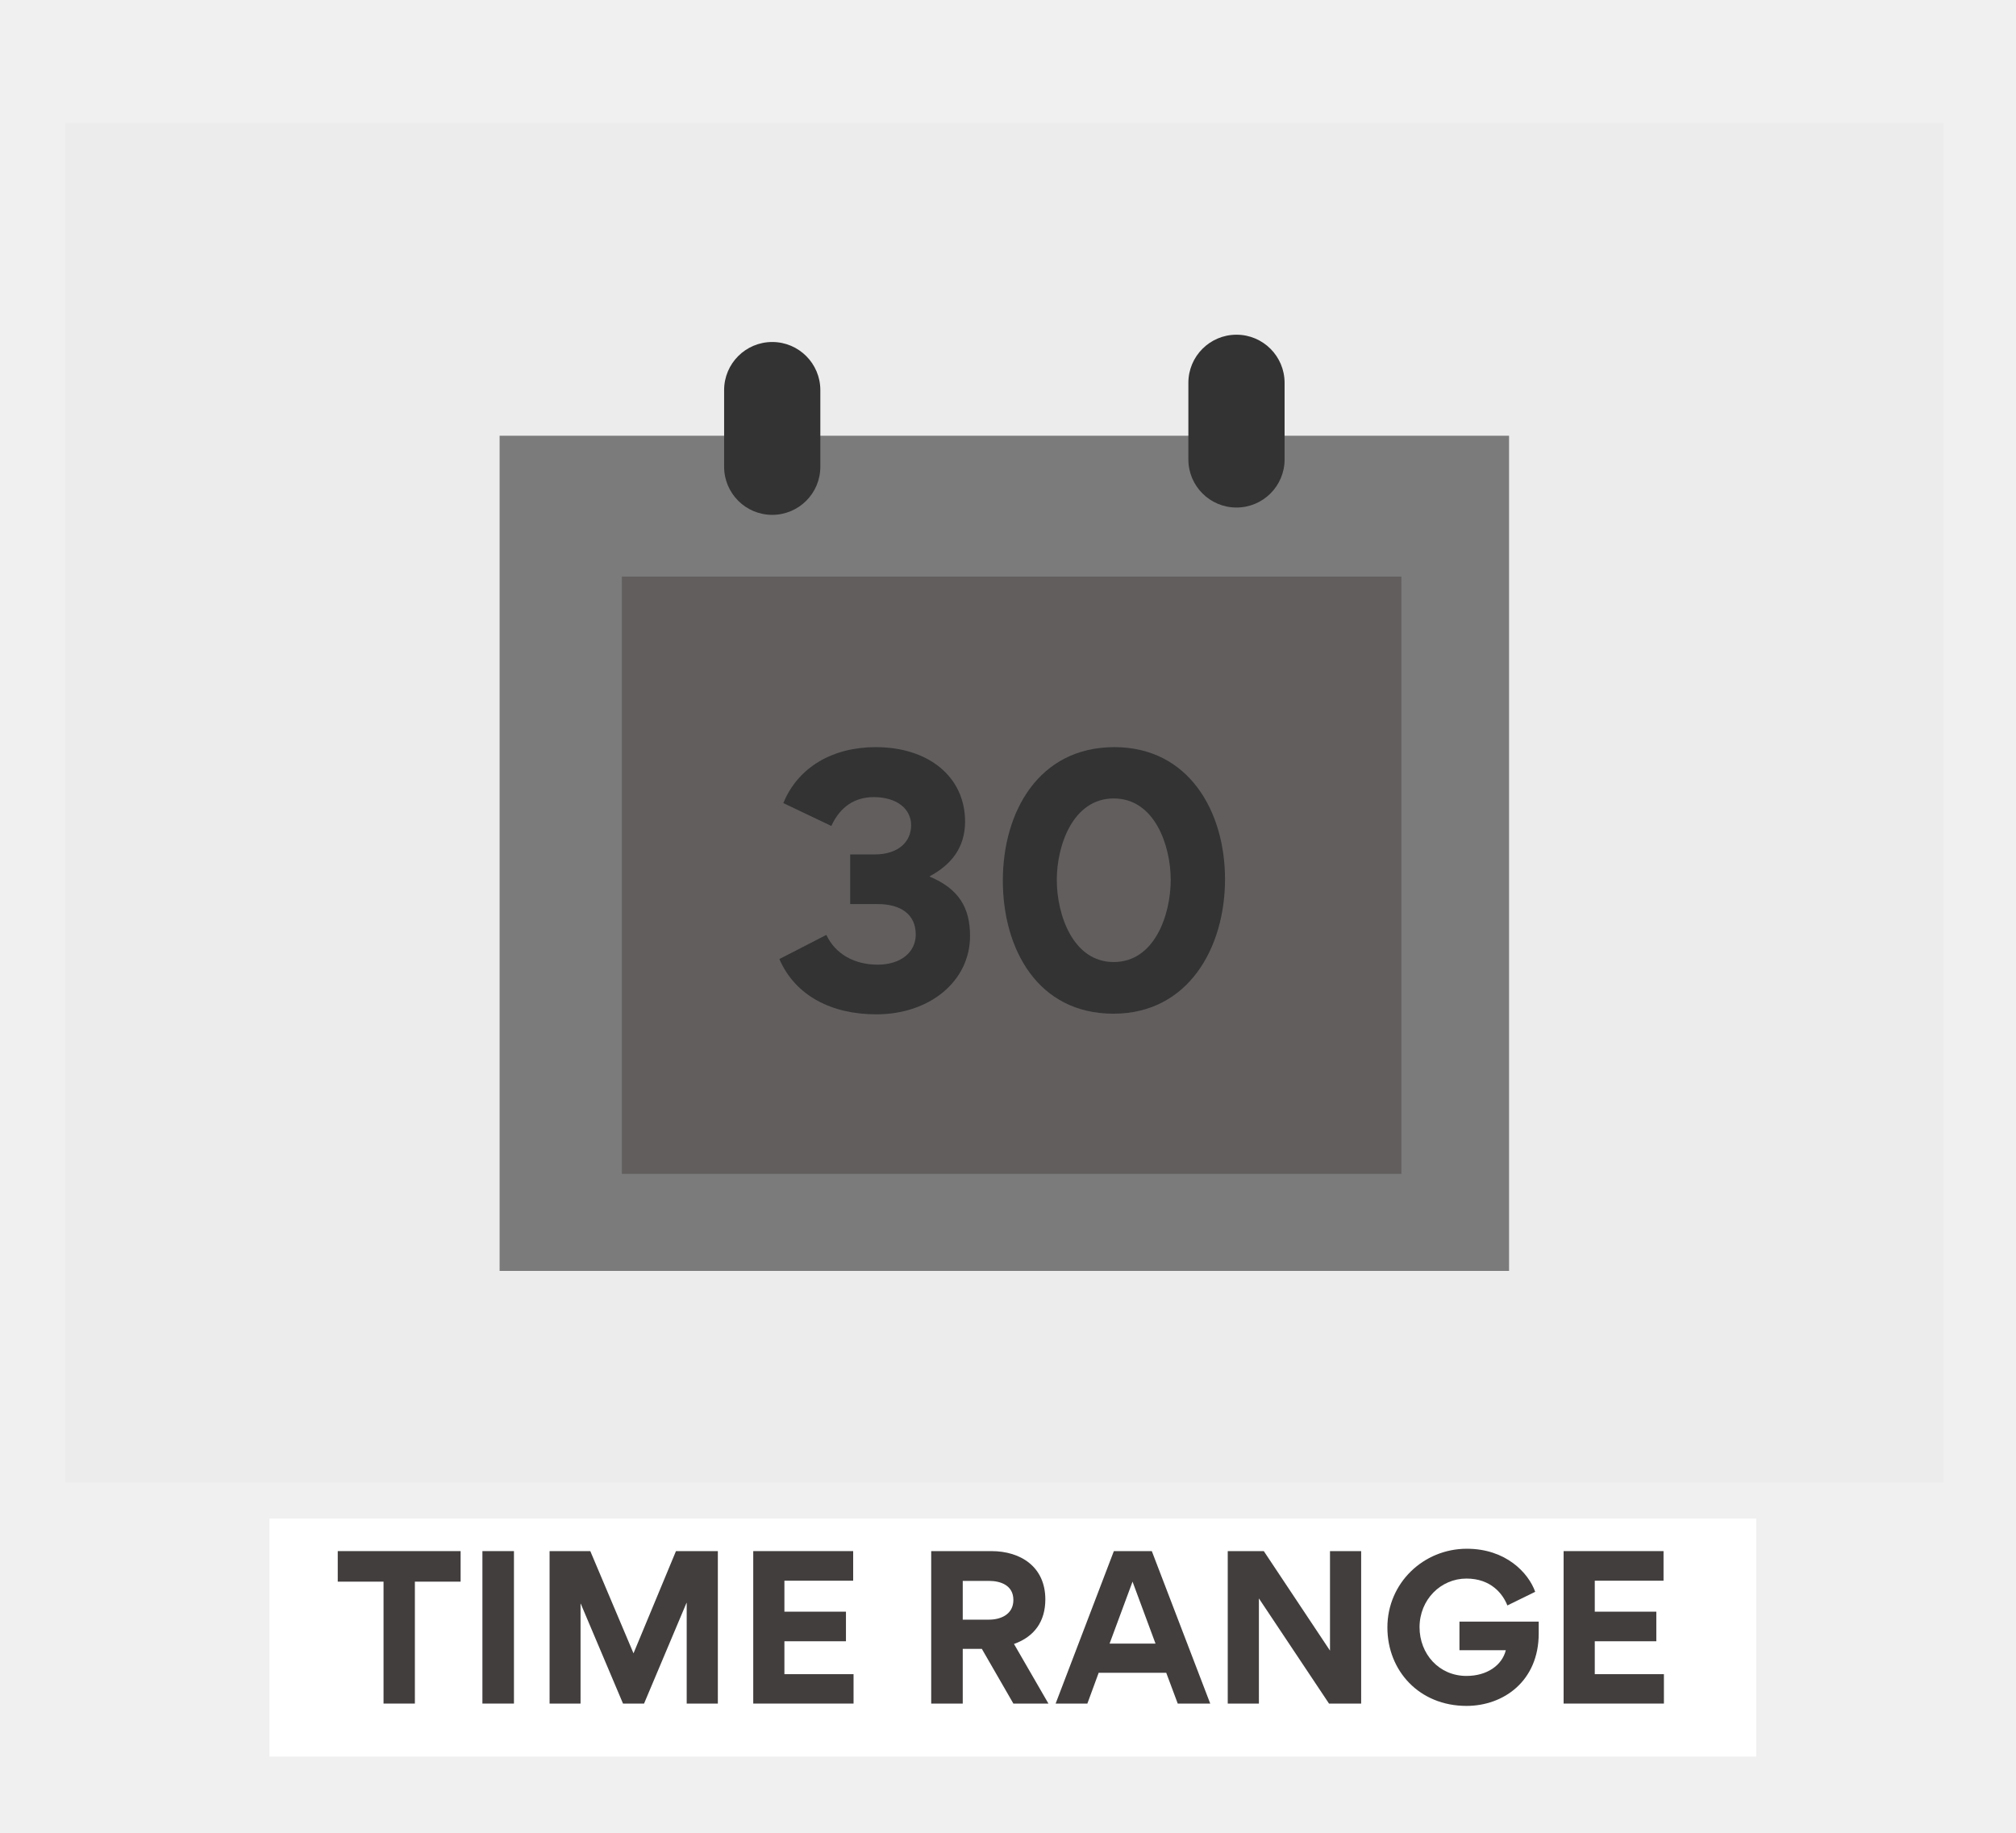
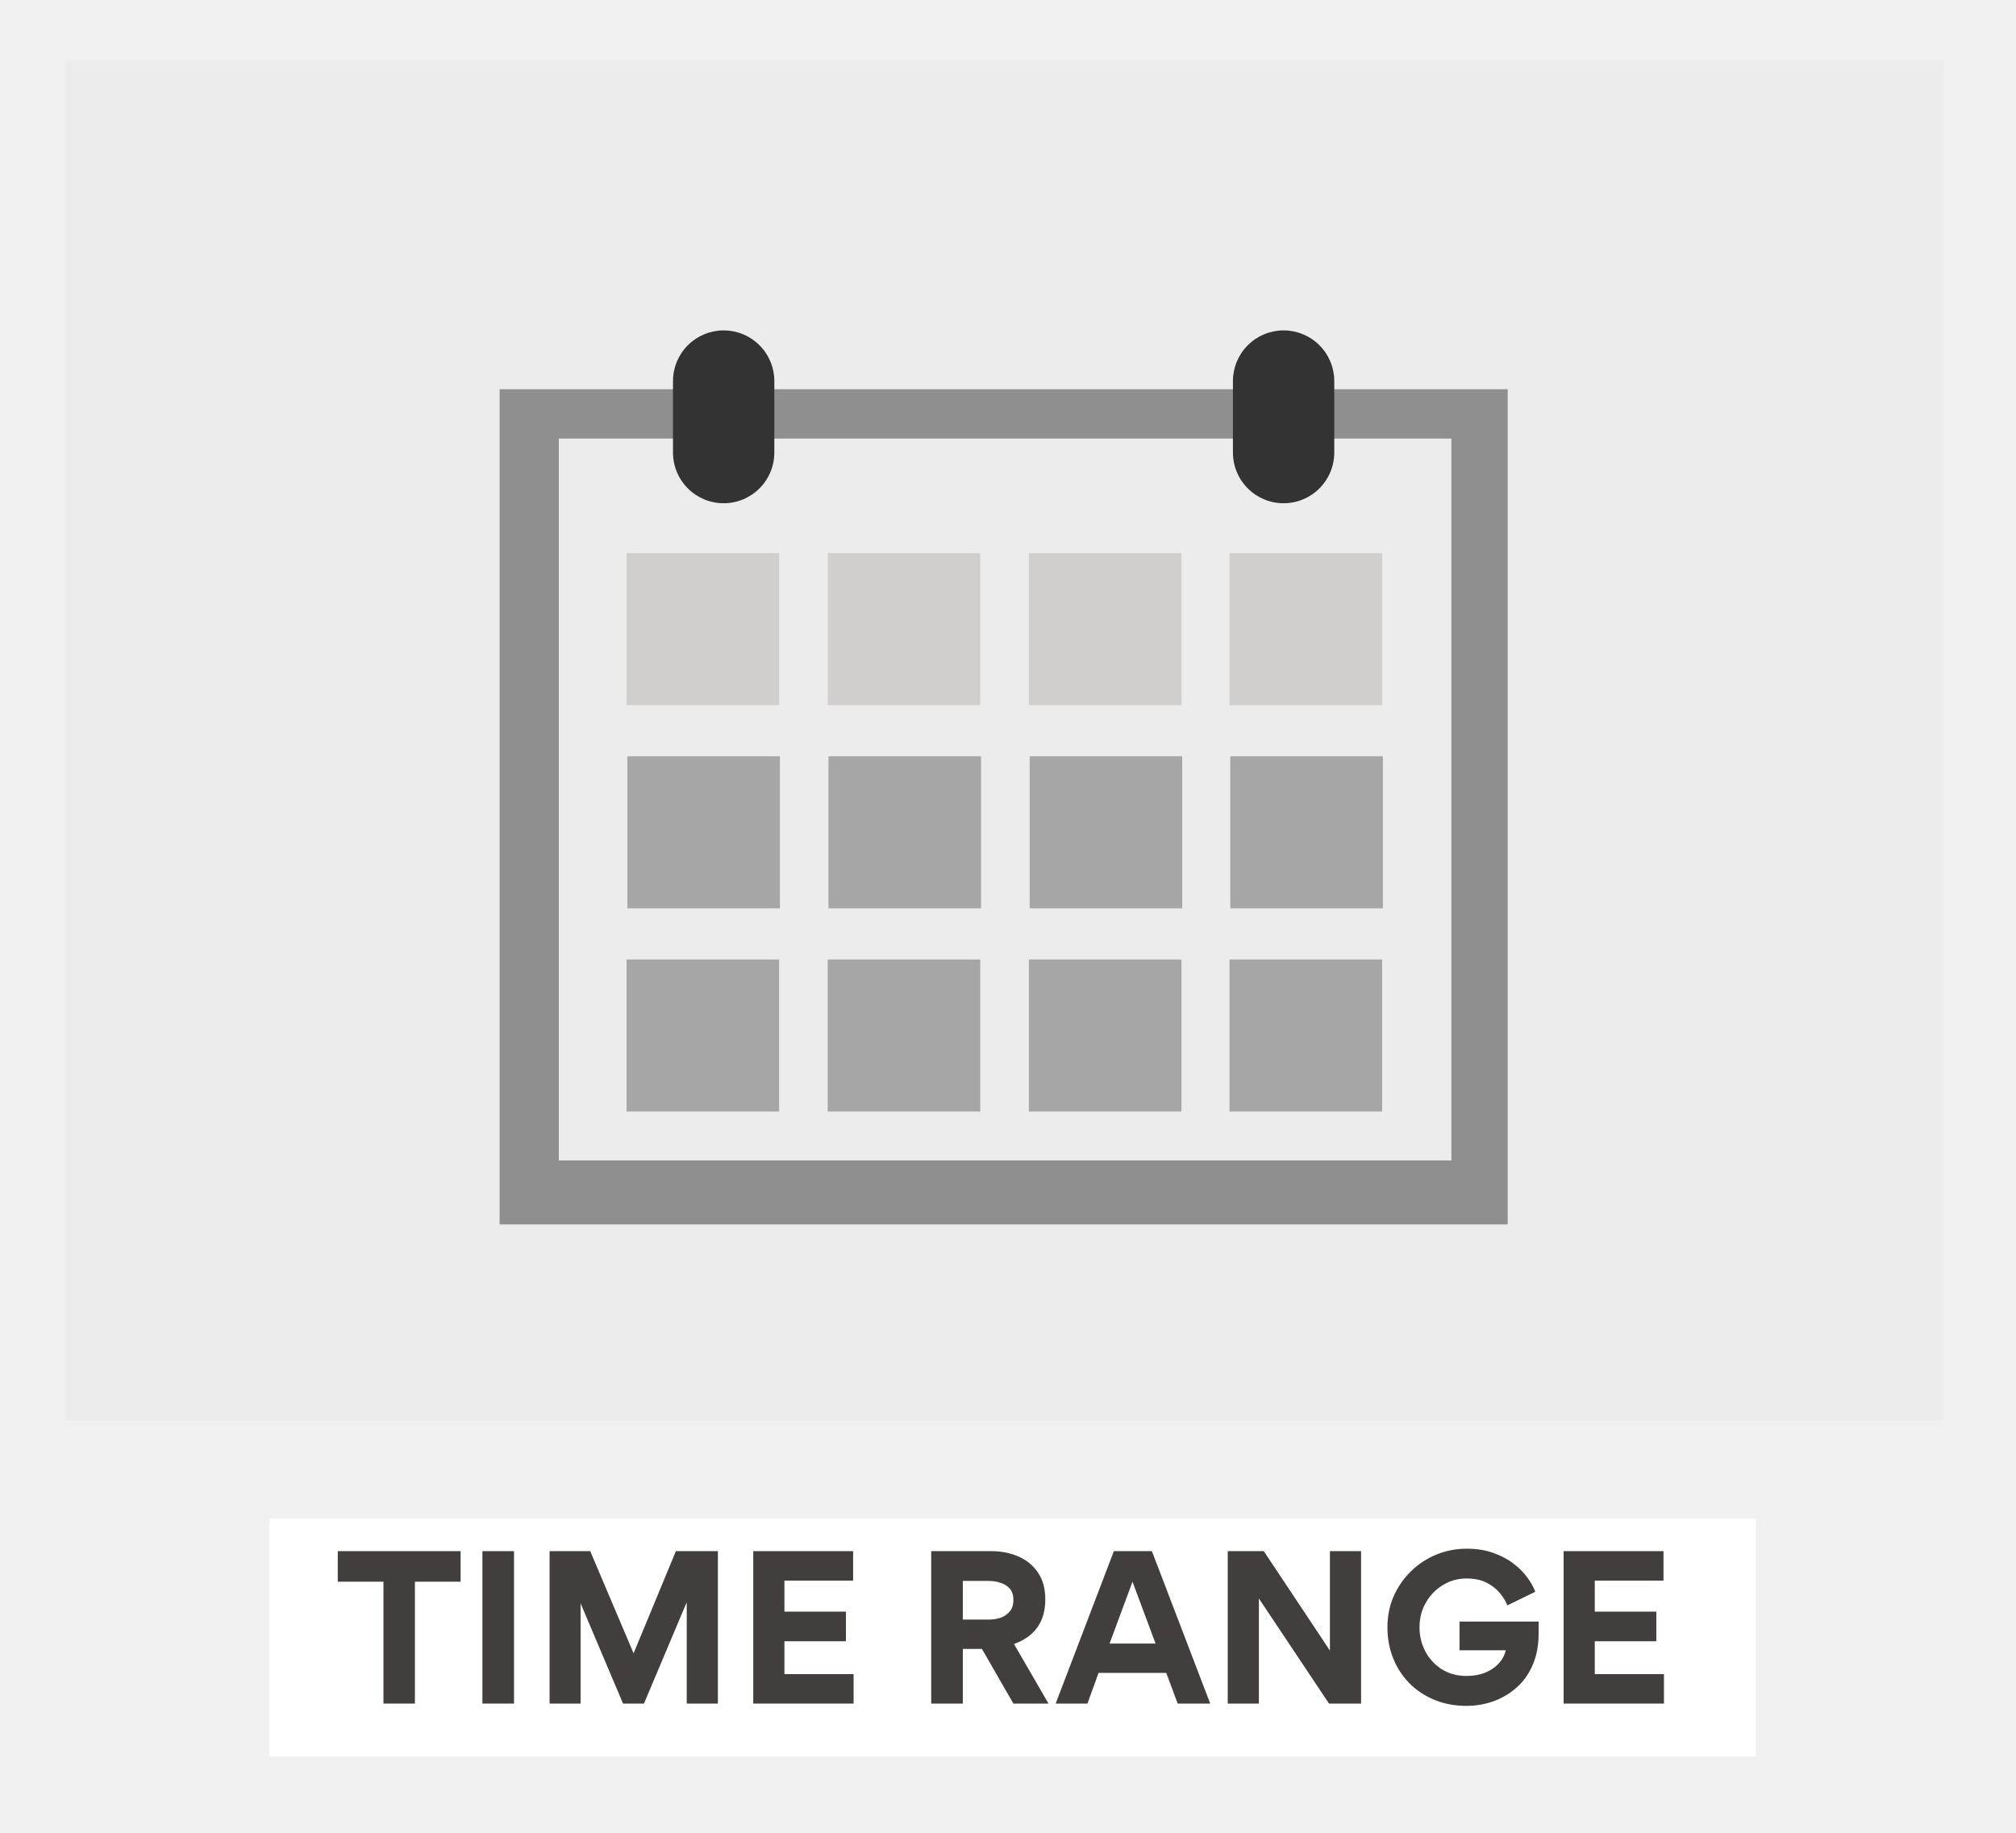
<svg xmlns="http://www.w3.org/2000/svg" width="275" zoomAndPan="magnify" viewBox="0 0 206.25 187.5" height="250" preserveAspectRatio="xMidYMid meet" version="1.0">
  <defs>
    <g />
-     <clipPath id="0c83a98e98">
-       <path d="M 6.664 12.586 L 198.84 12.586 L 198.84 151.676 L 6.664 151.676 Z M 6.664 12.586 " clip-rule="nonzero" />
-     </clipPath>
-     <clipPath id="c95727c7a0">
+     <clipPath id="ace27ef84c">
      <path d="M 27.566 155.352 L 179.676 155.352 L 179.676 179.699 L 27.566 179.699 Z M 27.566 155.352 " clip-rule="nonzero" />
    </clipPath>
-     <clipPath id="dff5bd0d75">
-       <path d="M 51.113 44.578 L 154.387 44.578 L 154.387 130.02 L 51.113 130.02 Z M 51.113 44.578 " clip-rule="nonzero" />
+     <clipPath id="1bd068cce0">
+       <path d="M 6.664 6.203 L 198.84 6.203 L 198.84 145.293 L 6.664 145.293 Z M 6.664 6.203 " clip-rule="nonzero" />
    </clipPath>
-     <clipPath id="393560a6ec">
-       <path d="M 74.082 34.988 L 83.926 34.988 L 83.926 52.672 L 74.082 52.672 Z M 74.082 34.988 " clip-rule="nonzero" />
+     <clipPath id="ec622ce528">
+       <path d="M 51.113 39.82 L 154.387 39.82 L 154.387 125.262 L 51.113 125.262 Z M 51.113 39.82 " clip-rule="nonzero" />
    </clipPath>
-     <clipPath id="8e2a897e2a">
-       <path d="M 79.004 34.988 C 81.723 34.988 83.926 37.191 83.926 39.91 L 83.926 47.75 C 83.926 50.469 81.723 52.672 79.004 52.672 C 76.285 52.672 74.082 50.469 74.082 47.75 L 74.082 39.91 C 74.082 37.191 76.285 34.988 79.004 34.988 Z M 79.004 34.988 " clip-rule="nonzero" />
+     <clipPath id="6d909495c2">
+       <path d="M 57.172 44.867 L 148.488 44.867 L 148.488 118.719 L 57.172 118.719 Z M 57.172 44.867 " clip-rule="nonzero" />
    </clipPath>
-     <clipPath id="70e6f6dc6d">
-       <path d="M 63.621 58.988 L 143.375 58.988 L 143.375 120.09 L 63.621 120.09 Z M 63.621 58.988 " clip-rule="nonzero" />
+     <clipPath id="aabbf489ea">
+       <path d="M 68.852 33.801 L 79.219 33.801 L 79.219 51.496 L 68.852 51.496 Z M 68.852 33.801 " clip-rule="nonzero" />
    </clipPath>
-     <clipPath id="1e56d46b6c">
-       <path d="M 121.578 34.242 L 131.422 34.242 L 131.422 51.922 L 121.578 51.922 Z M 121.578 34.242 " clip-rule="nonzero" />
+     <clipPath id="9f736b1e0e">
+       <path d="M 74.035 33.801 C 75.41 33.801 76.727 34.348 77.699 35.32 C 78.672 36.293 79.219 37.609 79.219 38.984 L 79.219 46.301 C 79.219 47.676 78.672 48.992 77.699 49.965 C 76.727 50.938 75.41 51.484 74.035 51.484 C 72.66 51.484 71.344 50.938 70.371 49.965 C 69.398 48.992 68.852 47.676 68.852 46.301 L 68.852 38.984 C 68.852 37.609 69.398 36.293 70.371 35.32 C 71.344 34.348 72.66 33.801 74.035 33.801 Z M 74.035 33.801 " clip-rule="nonzero" />
    </clipPath>
-     <clipPath id="901dd53104">
-       <path d="M 126.5 34.242 C 129.219 34.242 131.422 36.445 131.422 39.164 L 131.422 47.004 C 131.422 49.719 129.219 51.922 126.5 51.922 C 123.781 51.922 121.578 49.719 121.578 47.004 L 121.578 39.164 C 121.578 36.445 123.781 34.242 126.5 34.242 Z M 126.5 34.242 " clip-rule="nonzero" />
+     <clipPath id="1cb73d96d4">
+       <path d="M 64.102 56.586 L 79.711 56.586 L 79.711 72.141 L 64.102 72.141 Z M 64.102 56.586 " clip-rule="nonzero" />
+     </clipPath>
+     <clipPath id="9700736b59">
+       <path d="M 84.68 56.586 L 100.289 56.586 L 100.289 72.141 L 84.68 72.141 Z M 84.68 56.586 " clip-rule="nonzero" />
+     </clipPath>
+     <clipPath id="35b783abae">
+       <path d="M 105.262 56.586 L 120.871 56.586 L 120.871 72.141 L 105.262 72.141 Z M 105.262 56.586 " clip-rule="nonzero" />
+     </clipPath>
+     <clipPath id="fc62fccbf4">
+       <path d="M 125.789 56.586 L 141.402 56.586 L 141.402 72.141 L 125.789 72.141 Z M 125.789 56.586 " clip-rule="nonzero" />
+     </clipPath>
+     <clipPath id="e71e4dad7a">
+       <path d="M 64.18 77.371 L 79.789 77.371 L 79.789 92.93 L 64.18 92.93 Z M 64.18 77.371 " clip-rule="nonzero" />
+     </clipPath>
+     <clipPath id="0afd857919">
+       <path d="M 84.758 77.371 L 100.367 77.371 L 100.367 92.93 L 84.758 92.93 Z M 84.758 77.371 " clip-rule="nonzero" />
+     </clipPath>
+     <clipPath id="1296cfe325">
+       <path d="M 105.34 77.371 L 120.949 77.371 L 120.949 92.93 L 105.34 92.93 Z M 105.34 77.371 " clip-rule="nonzero" />
+     </clipPath>
+     <clipPath id="aa515f37a5">
+       <path d="M 125.867 77.371 L 141.48 77.371 L 141.48 92.93 L 125.867 92.93 Z M 125.867 77.371 " clip-rule="nonzero" />
+     </clipPath>
+     <clipPath id="93c972e0be">
+       <path d="M 64.102 98.16 L 79.711 98.16 L 79.711 113.715 L 64.102 113.715 Z M 64.102 98.16 " clip-rule="nonzero" />
+     </clipPath>
+     <clipPath id="7f58484485">
+       <path d="M 84.68 98.16 L 100.289 98.16 L 100.289 113.715 L 84.68 113.715 Z M 84.68 98.16 " clip-rule="nonzero" />
+     </clipPath>
+     <clipPath id="128c7786b9">
+       <path d="M 105.262 98.16 L 120.871 98.16 L 120.871 113.715 L 105.262 113.715 Z M 105.262 98.16 " clip-rule="nonzero" />
+     </clipPath>
+     <clipPath id="f2d403d69e">
+       <path d="M 125.789 98.16 L 141.402 98.16 L 141.402 113.715 L 125.789 113.715 Z M 125.789 98.16 " clip-rule="nonzero" />
+     </clipPath>
+     <clipPath id="1fa7938334">
+       <path d="M 126.137 33.801 L 136.504 33.801 L 136.504 51.496 L 126.137 51.496 Z M 126.137 33.801 " clip-rule="nonzero" />
+     </clipPath>
+     <clipPath id="ae1537157a">
+       <path d="M 131.32 33.801 C 132.695 33.801 134.016 34.348 134.984 35.32 C 135.957 36.293 136.504 37.609 136.504 38.984 L 136.504 46.301 C 136.504 47.676 135.957 48.992 134.984 49.965 C 134.016 50.938 132.695 51.484 131.32 51.484 C 129.945 51.484 128.629 50.938 127.656 49.965 C 126.684 48.992 126.137 47.676 126.137 46.301 L 126.137 38.984 C 126.137 37.609 126.684 36.293 127.656 35.32 C 128.629 34.348 129.945 33.801 131.32 33.801 Z M 131.32 33.801 " clip-rule="nonzero" />
    </clipPath>
  </defs>
-   <g clip-path="url(#0c83a98e98)">
-     <path fill="#ececec" d="M 6.664 12.586 L 198.84 12.586 L 198.84 151.676 L 6.664 151.676 Z M 6.664 12.586 " fill-opacity="1" fill-rule="nonzero" />
-   </g>
-   <g clip-path="url(#c95727c7a0)">
-     <path fill="#ffffff" d="M 27.566 155.352 L 179.676 155.352 L 179.676 179.699 L 27.566 179.699 Z M 27.566 155.352 " fill-opacity="1" fill-rule="nonzero" />
+   <g clip-path="url(#ace27ef84c)">
+     <path fill="#ffffff" d="M 27.566 155.352 L 179.652 155.352 L 179.652 179.699 L 27.566 179.699 Z M 27.566 155.352 " fill-opacity="1" fill-rule="nonzero" />
  </g>
  <g fill="#423e3e" fill-opacity="1">
    <g transform="translate(34.13564, 174.2819)">
      <g>
-         <path d="M 5.102 0 L 8.309 0 L 8.309 -12.473 L 12.988 -12.473 L 12.988 -15.598 L 0.418 -15.598 L 0.418 -12.473 L 5.102 -12.473 Z M 5.102 0 " />
+         <path d="M 5.094 0 L 5.094 -12.469 L 0.422 -12.469 L 0.422 -15.594 L 12.984 -15.594 L 12.984 -12.469 L 8.312 -12.469 L 8.312 0 Z M 5.094 0 " />
      </g>
    </g>
  </g>
  <g fill="#423e3e" fill-opacity="1">
    <g transform="translate(47.54158, 174.2819)">
      <g>
-         <path d="M 5.039 -15.598 L 1.812 -15.598 L 1.812 0 L 5.039 0 Z M 5.039 -15.598 " />
+         <path d="M 5.047 -15.594 L 5.047 0 L 1.812 0 L 1.812 -15.594 Z M 5.047 -15.594 " />
      </g>
    </g>
  </g>
  <g fill="#423e3e" fill-opacity="1">
    <g transform="translate(54.41386, 174.2819)">
      <g>
-         <path d="M 15.82 -10.301 L 15.84 -10.301 L 15.84 0 L 19.027 0 L 19.027 -15.598 L 14.742 -15.598 L 10.398 -5.141 L 5.977 -15.598 L 1.812 -15.598 L 1.812 0 L 4.98 0 L 4.98 -10.219 L 5 -10.219 L 9.324 0 L 11.477 0 Z M 15.82 -10.301 " />
+         <path d="M 15.812 -10.297 L 11.469 0 L 9.328 0 L 5 -10.219 L 4.984 -10.219 L 4.984 0 L 1.812 0 L 1.812 -15.594 L 5.969 -15.594 L 10.406 -5.141 L 14.734 -15.594 L 19.031 -15.594 L 19.031 0 L 15.844 0 L 15.844 -10.297 Z M 15.812 -10.297 " />
      </g>
    </g>
  </g>
  <g fill="#423e3e" fill-opacity="1">
    <g transform="translate(75.24985, 174.2819)">
      <g>
-         <path d="M 1.812 -15.598 L 1.812 0 L 12.074 0 L 12.074 -3.008 L 5 -3.008 L 5 -6.375 L 11.297 -6.375 L 11.297 -9.402 L 5 -9.402 L 5 -12.57 L 12.035 -12.57 L 12.035 -15.598 Z M 1.812 -15.598 " />
+         <path d="M 1.812 -15.594 L 12.031 -15.594 L 12.031 -12.578 L 5 -12.578 L 5 -9.406 L 11.297 -9.406 L 11.297 -6.375 L 5 -6.375 L 5 -3.016 L 12.078 -3.016 L 12.078 0 L 1.812 0 Z M 1.812 -15.594 " />
      </g>
    </g>
  </g>
  <g fill="#423e3e" fill-opacity="1">
    <g transform="translate(88.4566, 174.2819)">
      <g />
    </g>
  </g>
  <g fill="#423e3e" fill-opacity="1">
    <g transform="translate(93.45643, 174.2819)">
      <g>
-         <path d="M 13.805 0 L 10.281 -6.098 C 12.391 -6.852 13.488 -8.426 13.488 -10.66 C 13.488 -13.965 10.996 -15.598 7.969 -15.598 L 1.812 -15.598 L 1.812 0 L 5.039 0 L 5.039 -5.598 L 6.992 -5.598 L 10.219 0 Z M 7.73 -8.586 L 5.039 -8.586 L 5.039 -12.551 L 7.711 -12.551 C 8.926 -12.551 10.219 -12.094 10.219 -10.598 C 10.219 -9.125 8.926 -8.586 7.73 -8.586 Z M 7.73 -8.586 " />
+         <path d="M 13.812 0 L 10.219 0 L 7 -5.594 L 5.047 -5.594 L 5.047 0 L 1.812 0 L 1.812 -15.594 L 7.969 -15.594 C 8.977 -15.594 9.898 -15.41 10.734 -15.047 C 11.578 -14.68 12.242 -14.133 12.734 -13.406 C 13.234 -12.676 13.484 -11.758 13.484 -10.656 C 13.484 -8.383 12.414 -6.863 10.281 -6.094 Z M 7.734 -8.594 C 8.129 -8.594 8.52 -8.656 8.906 -8.781 C 9.289 -8.914 9.602 -9.129 9.844 -9.422 C 10.094 -9.711 10.219 -10.102 10.219 -10.594 C 10.219 -11.102 10.094 -11.492 9.844 -11.766 C 9.594 -12.047 9.273 -12.242 8.891 -12.359 C 8.516 -12.484 8.117 -12.547 7.703 -12.547 L 5.047 -12.547 L 5.047 -8.594 Z M 7.734 -8.594 " />
      </g>
    </g>
  </g>
  <g fill="#423e3e" fill-opacity="1">
    <g transform="translate(108.0177, 174.2819)">
      <g>
-         <path d="M 3.227 0 L 4.383 -3.148 L 11.297 -3.148 L 12.473 0 L 15.797 0 L 9.82 -15.598 L 5.938 -15.598 L -0.02 0 Z M 7.848 -12.473 L 10.199 -6.137 L 5.5 -6.137 Z M 7.848 -12.473 " />
+         <path d="M 3.234 0 L -0.016 0 L 5.938 -15.594 L 9.828 -15.594 L 15.797 0 L 12.469 0 L 11.297 -3.141 L 4.375 -3.141 Z M 7.844 -12.469 L 5.5 -6.141 L 10.203 -6.141 Z M 7.844 -12.469 " />
      </g>
    </g>
  </g>
  <g fill="#423e3e" fill-opacity="1">
    <g transform="translate(123.7941, 174.2819)">
      <g>
-         <path d="M 5 -10.758 L 12.172 0 L 15.461 0 L 15.461 -15.598 L 12.273 -15.598 L 12.273 -5.418 L 5.5 -15.598 L 1.812 -15.598 L 1.812 0 L 5 0 Z M 5 -10.758 " />
+         <path d="M 5 -10.75 L 5 0 L 1.812 0 L 1.812 -15.594 L 5.5 -15.594 L 12.266 -5.422 L 12.266 -15.594 L 15.453 -15.594 L 15.453 0 L 12.172 0 Z M 5 -10.75 " />
      </g>
    </g>
  </g>
  <g fill="#423e3e" fill-opacity="1">
    <g transform="translate(141.0844, 174.2819)">
      <g>
-         <path d="M 4.145 -7.809 C 4.145 -10.637 6.316 -12.789 8.945 -12.789 C 11.457 -12.789 12.672 -11.215 13.129 -10.039 L 15.977 -11.434 C 15.281 -13.387 12.969 -15.84 8.984 -15.84 C 4.543 -15.84 0.855 -12.332 0.855 -7.789 C 0.855 -3.348 4.125 0.238 8.945 0.238 C 12.75 0.238 16.336 -2.312 16.336 -7.172 L 16.336 -8.387 L 8.227 -8.387 L 8.227 -5.457 L 12.969 -5.457 C 12.59 -3.926 11.059 -2.828 8.945 -2.828 C 6.117 -2.828 4.145 -5.102 4.145 -7.809 Z M 4.145 -7.809 " />
+         <path d="M 4.141 -7.812 C 4.141 -6.906 4.344 -6.07 4.75 -5.312 C 5.156 -4.562 5.719 -3.957 6.438 -3.5 C 7.164 -3.051 8 -2.828 8.938 -2.828 C 10 -2.828 10.891 -3.07 11.609 -3.562 C 12.328 -4.051 12.781 -4.68 12.969 -5.453 L 8.234 -5.453 L 8.234 -8.391 L 16.328 -8.391 L 16.328 -7.172 C 16.328 -5.961 16.125 -4.891 15.719 -3.953 C 15.32 -3.023 14.773 -2.254 14.078 -1.641 C 13.379 -1.023 12.586 -0.555 11.703 -0.234 C 10.816 0.078 9.895 0.234 8.938 0.234 C 7.727 0.234 6.629 0.023 5.641 -0.391 C 4.648 -0.805 3.797 -1.379 3.078 -2.109 C 2.367 -2.836 1.82 -3.688 1.438 -4.656 C 1.051 -5.625 0.859 -6.672 0.859 -7.797 C 0.859 -8.93 1.066 -9.984 1.484 -10.953 C 1.91 -11.922 2.5 -12.773 3.25 -13.516 C 4 -14.254 4.863 -14.828 5.844 -15.234 C 6.82 -15.641 7.867 -15.844 8.984 -15.844 C 9.984 -15.844 10.875 -15.703 11.656 -15.422 C 12.445 -15.148 13.129 -14.797 13.703 -14.359 C 14.285 -13.922 14.766 -13.445 15.141 -12.938 C 15.523 -12.426 15.805 -11.926 15.984 -11.438 L 13.125 -10.047 C 12.977 -10.441 12.734 -10.848 12.391 -11.266 C 12.055 -11.691 11.609 -12.051 11.047 -12.344 C 10.484 -12.645 9.781 -12.797 8.938 -12.797 C 8.062 -12.797 7.258 -12.57 6.531 -12.125 C 5.812 -11.688 5.234 -11.094 4.797 -10.344 C 4.359 -9.594 4.141 -8.75 4.141 -7.812 Z M 4.141 -7.812 " />
      </g>
    </g>
  </g>
  <g fill="#423e3e" fill-opacity="1">
    <g transform="translate(158.1555, 174.2819)">
      <g>
-         <path d="M 1.812 -15.598 L 1.812 0 L 12.074 0 L 12.074 -3.008 L 5 -3.008 L 5 -6.375 L 11.297 -6.375 L 11.297 -9.402 L 5 -9.402 L 5 -12.57 L 12.035 -12.57 L 12.035 -15.598 Z M 1.812 -15.598 " />
+         <path d="M 1.812 -15.594 L 12.031 -15.594 L 12.031 -12.578 L 5 -12.578 L 5 -9.406 L 11.297 -9.406 L 11.297 -6.375 L 5 -6.375 L 5 -3.016 L 12.078 -3.016 L 12.078 0 L 1.812 0 Z M 1.812 -15.594 " />
      </g>
    </g>
  </g>
-   <g clip-path="url(#dff5bd0d75)">
-     <path fill="#7b7b7b" d="M 51.113 44.578 L 154.387 44.578 L 154.387 130.02 L 51.113 130.02 Z M 51.113 44.578 " fill-opacity="1" fill-rule="nonzero" />
+   <g clip-path="url(#1bd068cce0)">
+     <path fill="#ececec" d="M 6.664 6.203 L 199 6.203 L 199 145.293 L 6.664 145.293 Z M 6.664 6.203 " fill-opacity="1" fill-rule="nonzero" />
  </g>
-   <g clip-path="url(#393560a6ec)">
-     <g clip-path="url(#8e2a897e2a)">
-       <path fill="#333333" d="M 74.082 34.988 L 83.926 34.988 L 83.926 52.672 L 74.082 52.672 Z M 74.082 34.988 " fill-opacity="1" fill-rule="nonzero" />
+   <g clip-path="url(#ec622ce528)">
+     <path fill="#8f8f8f" d="M 51.113 39.82 L 154.246 39.82 L 154.246 125.262 L 51.113 125.262 Z M 51.113 39.82 " fill-opacity="1" fill-rule="nonzero" />
+   </g>
+   <g clip-path="url(#6d909495c2)">
+     <path fill="#ececec" d="M 57.172 44.867 L 148.621 44.867 L 148.621 118.719 L 57.172 118.719 Z M 57.172 44.867 " fill-opacity="1" fill-rule="nonzero" />
+   </g>
+   <g clip-path="url(#aabbf489ea)">
+     <g clip-path="url(#9f736b1e0e)">
+       <path fill="#333333" d="M 68.852 33.801 L 79.219 33.801 L 79.219 51.496 L 68.852 51.496 Z M 68.852 33.801 " fill-opacity="1" fill-rule="nonzero" />
    </g>
  </g>
-   <g clip-path="url(#70e6f6dc6d)">
-     <path fill="#625e5e" d="M 63.621 58.988 L 143.375 58.988 L 143.375 120.09 L 63.621 120.09 Z M 63.621 58.988 " fill-opacity="1" fill-rule="nonzero" />
+   <g clip-path="url(#1cb73d96d4)">
+     <path fill="#d1cece" d="M 64.102 56.586 L 79.719 56.586 L 79.719 72.141 L 64.102 72.141 Z M 64.102 56.586 " fill-opacity="1" fill-rule="nonzero" />
  </g>
-   <g clip-path="url(#1e56d46b6c)">
-     <g clip-path="url(#901dd53104)">
-       <path fill="#333333" d="M 121.578 34.242 L 131.422 34.242 L 131.422 51.922 L 121.578 51.922 Z M 121.578 34.242 " fill-opacity="1" fill-rule="nonzero" />
-     </g>
+   <g clip-path="url(#9700736b59)">
+     <path fill="#d1cece" d="M 84.68 56.586 L 100.297 56.586 L 100.297 72.141 L 84.68 72.141 Z M 84.68 56.586 " fill-opacity="1" fill-rule="nonzero" />
  </g>
-   <g fill="#333333" fill-opacity="1">
-     <g transform="translate(78.5464, 103.3646)">
-       <g>
-         <path d="M 20.695 -7.621 C 20.695 -10.5 19.547 -12.434 16.566 -13.684 L 16.566 -13.719 C 18.664 -14.836 20.188 -16.566 20.188 -19.309 C 20.188 -23.883 16.465 -26.93 11.043 -26.93 C 6.707 -26.93 3.117 -24.93 1.594 -21.207 L 6.504 -18.867 C 7.418 -20.867 8.941 -21.816 10.84 -21.816 C 13.277 -21.816 14.668 -20.562 14.668 -18.938 C 14.668 -17.242 13.348 -15.953 10.941 -15.953 L 8.434 -15.953 L 8.434 -10.875 L 11.246 -10.875 C 13.652 -10.875 15.141 -9.789 15.141 -7.758 C 15.141 -5.93 13.582 -4.676 11.246 -4.676 C 8.875 -4.676 6.91 -5.758 5.996 -7.723 L 1.188 -5.25 C 2.812 -1.492 6.539 0.406 11.109 0.406 C 16.566 0.406 20.695 -2.98 20.695 -7.621 Z M 20.695 -7.621 " />
-       </g>
-     </g>
+   <g clip-path="url(#35b783abae)">
+     <path fill="#d1cece" d="M 105.262 56.586 L 120.875 56.586 L 120.875 72.141 L 105.262 72.141 Z M 105.262 56.586 " fill-opacity="1" fill-rule="nonzero" />
  </g>
-   <g fill="#333333" fill-opacity="1">
-     <g transform="translate(100.9364, 103.3646)">
-       <g>
-         <path d="M 1.66 -13.277 C 1.66 -6.301 5.215 0.34 12.973 0.34 C 20.629 0.34 24.391 -6.402 24.391 -13.414 C 24.391 -20.426 20.629 -26.93 13.074 -26.93 C 5.316 -26.93 1.66 -20.289 1.66 -13.277 Z M 7.18 -13.348 C 7.18 -16.836 8.809 -21.68 13.008 -21.68 C 17.207 -21.68 18.836 -16.836 18.836 -13.348 C 18.836 -9.824 17.207 -4.945 13.008 -4.945 C 8.809 -4.945 7.18 -9.824 7.18 -13.348 Z M 7.18 -13.348 " />
-       </g>
+   <g clip-path="url(#fc62fccbf4)">
+     <path fill="#d1cece" d="M 125.789 56.586 L 141.406 56.586 L 141.406 72.141 L 125.789 72.141 Z M 125.789 56.586 " fill-opacity="1" fill-rule="nonzero" />
+   </g>
+   <g clip-path="url(#e71e4dad7a)">
+     <path fill="#a6a6a6" d="M 64.18 77.371 L 79.797 77.371 L 79.797 92.93 L 64.18 92.93 Z M 64.18 77.371 " fill-opacity="1" fill-rule="nonzero" />
+   </g>
+   <g clip-path="url(#0afd857919)">
+     <path fill="#a6a6a6" d="M 84.758 77.371 L 100.375 77.371 L 100.375 92.93 L 84.758 92.93 Z M 84.758 77.371 " fill-opacity="1" fill-rule="nonzero" />
+   </g>
+   <g clip-path="url(#1296cfe325)">
+     <path fill="#a6a6a6" d="M 105.34 77.371 L 120.953 77.371 L 120.953 92.93 L 105.34 92.93 Z M 105.34 77.371 " fill-opacity="1" fill-rule="nonzero" />
+   </g>
+   <g clip-path="url(#aa515f37a5)">
+     <path fill="#a6a6a6" d="M 125.867 77.371 L 141.484 77.371 L 141.484 92.93 L 125.867 92.93 Z M 125.867 77.371 " fill-opacity="1" fill-rule="nonzero" />
+   </g>
+   <g clip-path="url(#93c972e0be)">
+     <path fill="#a6a6a6" d="M 64.102 98.16 L 79.719 98.16 L 79.719 113.715 L 64.102 113.715 Z M 64.102 98.16 " fill-opacity="1" fill-rule="nonzero" />
+   </g>
+   <g clip-path="url(#7f58484485)">
+     <path fill="#a6a6a6" d="M 84.68 98.16 L 100.297 98.16 L 100.297 113.715 L 84.68 113.715 Z M 84.68 98.16 " fill-opacity="1" fill-rule="nonzero" />
+   </g>
+   <g clip-path="url(#128c7786b9)">
+     <path fill="#a6a6a6" d="M 105.262 98.16 L 120.875 98.16 L 120.875 113.715 L 105.262 113.715 Z M 105.262 98.16 " fill-opacity="1" fill-rule="nonzero" />
+   </g>
+   <g clip-path="url(#f2d403d69e)">
+     <path fill="#a6a6a6" d="M 125.789 98.16 L 141.406 98.16 L 141.406 113.715 L 125.789 113.715 Z M 125.789 98.16 " fill-opacity="1" fill-rule="nonzero" />
+   </g>
+   <g clip-path="url(#1fa7938334)">
+     <g clip-path="url(#ae1537157a)">
+       <path fill="#333333" d="M 126.137 33.801 L 136.504 33.801 L 136.504 51.496 L 126.137 51.496 Z M 126.137 33.801 " fill-opacity="1" fill-rule="nonzero" />
    </g>
  </g>
</svg>
